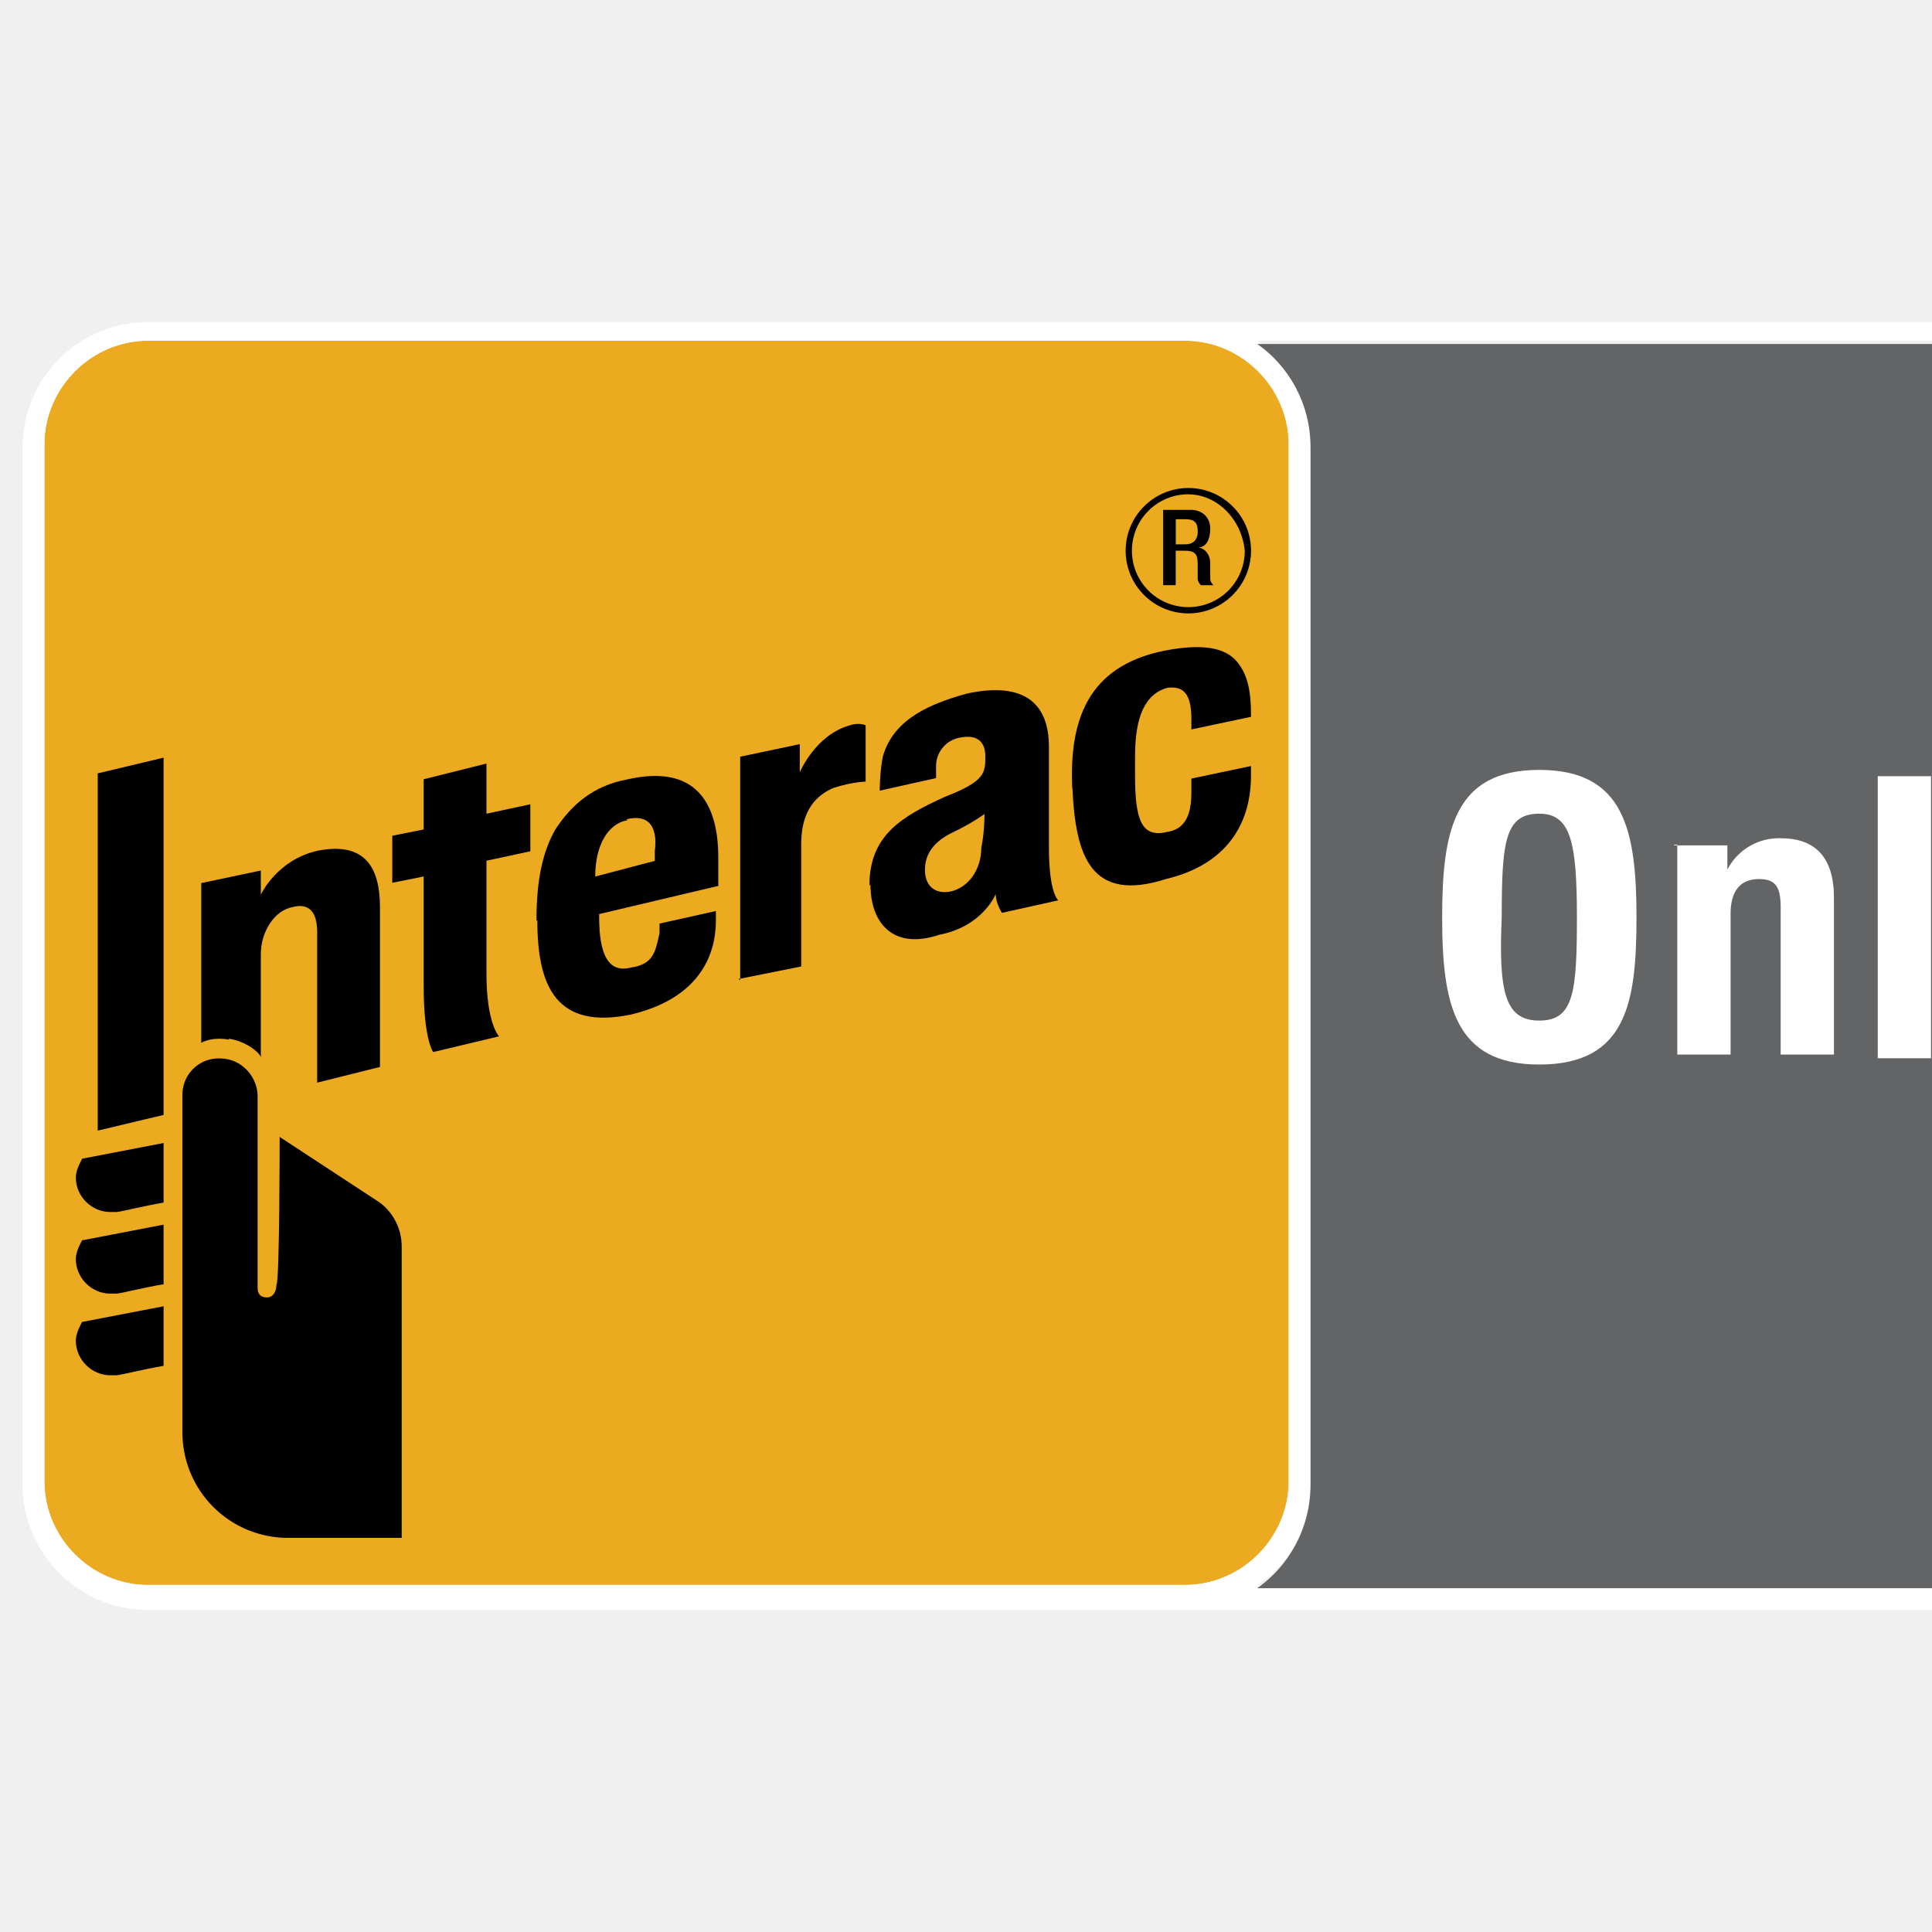
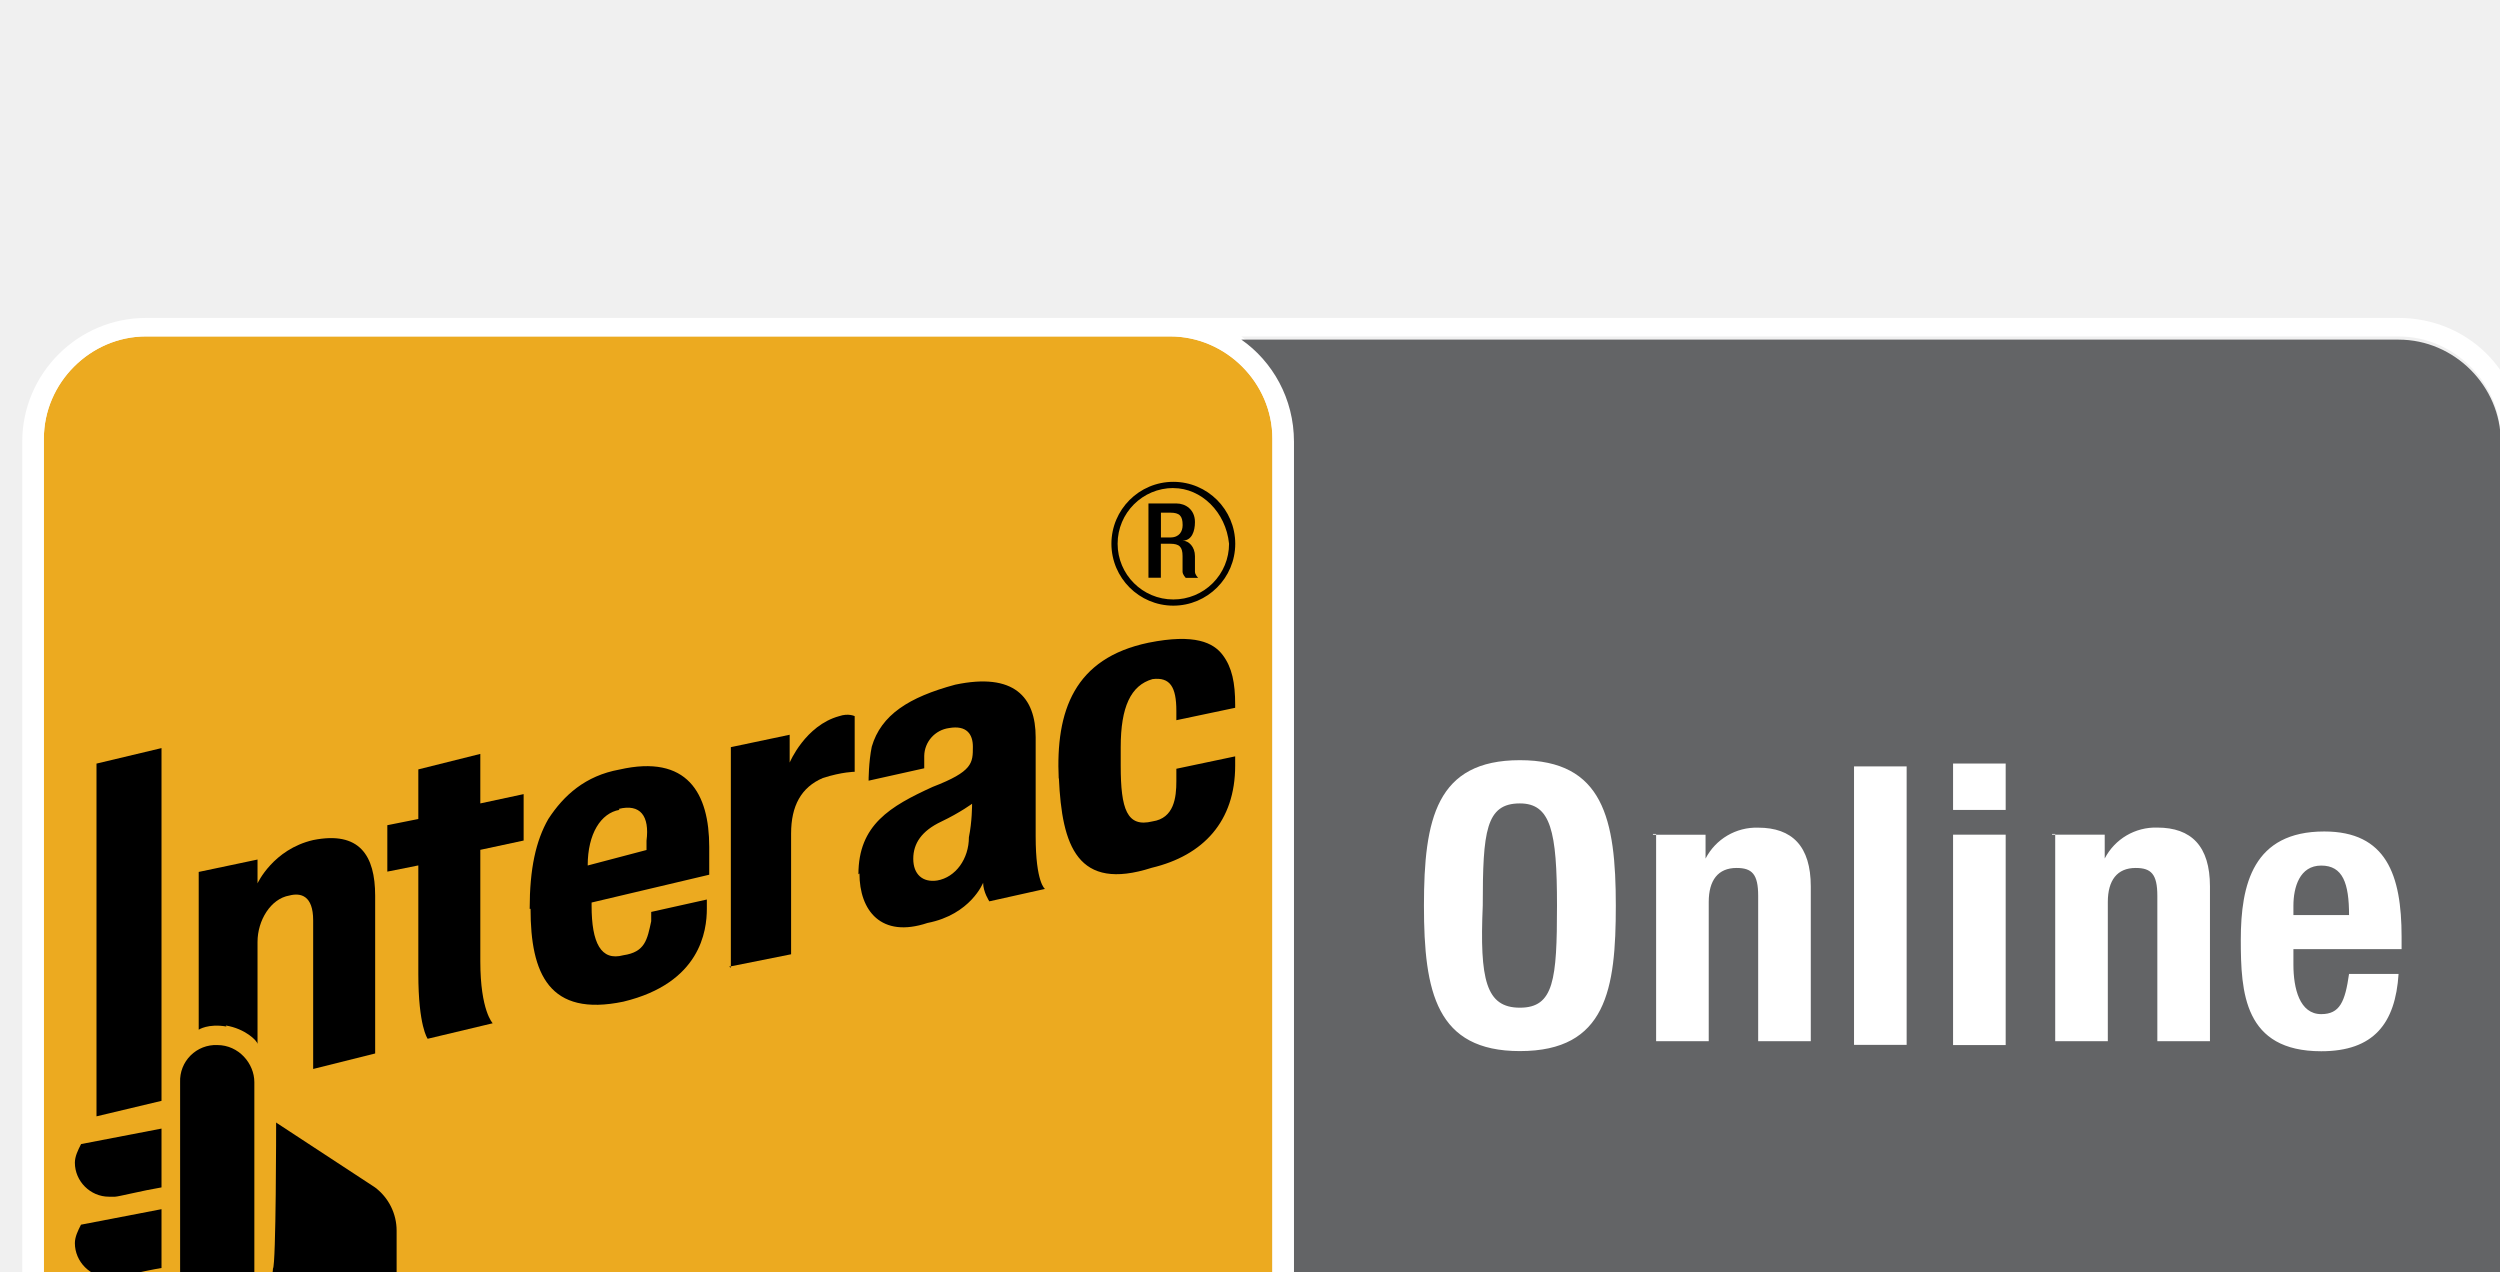
- <svg xmlns="http://www.w3.org/2000/svg" class="svg-icon" role="img" width="24" height="24">
+ <svg xmlns="http://www.w3.org/2000/svg" class="svg-icon" role="img" viewbox="0 0 24 24">
  <path fill-rule="evenodd" d="M16.008 18.403c0 .7-.584 1.285-1.285 1.285H1.837c-.7 0-1.285-.584-1.285-1.285V5.517c0-.7.584-1.285 1.285-1.285h12.886c.7 0 1.285.584 1.285 1.285v12.886z" fill="#ecaa20" />
  <path d="M30.178 4H1.837C.98 4 .28 4.7.28 5.557v12.886C.28 19.3.98 20 1.837 20h28.34a1.56 1.56 0 0 0 1.557-1.557V5.557c0-.895-.7-1.557-1.557-1.557zM1.837 19.69c-.7 0-1.285-.584-1.285-1.285V5.518c0-.7.584-1.285 1.285-1.285h12.886c.7 0 1.285.584 1.285 1.285v12.886c0 .7-.584 1.285-1.285 1.285H1.837zm29.625-1.285c0 .7-.584 1.285-1.285 1.285h-14.56c.428-.273.662-.74.662-1.285V5.518c0-.545-.273-1.012-.662-1.285h14.56c.7 0 1.285.584 1.285 1.285v12.886z" fill="#fff" />
  <path d="M16.28 5.558v12.886c0 .545-.273 1.012-.662 1.285h14.56c.7 0 1.285-.584 1.285-1.285V5.558c0-.7-.584-1.285-1.285-1.285h-14.56c.39.272.662.74.662 1.285z" fill="#636466" />
  <path d="M19.122 9.564c1.05 0 1.207.74 1.207 1.83 0 1.05-.117 1.83-1.207 1.83-1.05 0-1.207-.74-1.207-1.83s.156-1.83 1.207-1.83zm0 3.114c.428 0 .467-.35.467-1.285s-.078-1.285-.467-1.285c-.428 0-.467.35-.467 1.285-.04.934.04 1.285.467 1.285zm1.674-2.176h.662v.3a.72.72 0 0 1 .662-.389c.428 0 .662.234.662.74V13.1h-.662v-1.83c0-.273-.078-.35-.272-.35-.234 0-.35.156-.35.428V13.1h-.662v-2.608h-.04zm3.192-.86h-.662v3.504h.662V9.643zm.584-.036h.662v.584h-.662v-.584zm0 .895h.662v2.647h-.662v-2.647zm1.246 0h.662v.3a.72.72 0 0 1 .662-.389c.428 0 .662.234.662.74V13.1h-.662v-1.83c0-.273-.078-.35-.273-.35-.233 0-.35.156-.35.428V13.1h-.662v-2.608h-.04zm3.036 1.44v.195c0 .3.078.623.35.623.234 0 .3-.156.35-.506h.623c-.04.623-.312.973-.973.973-.973 0-1.012-.74-1.012-1.402 0-.7.156-1.363 1.05-1.363.78 0 .973.545.973 1.324v.156h-1.363zm.7-.428c0-.4-.078-.623-.35-.623s-.35.273-.35.506v.117h.7z" fill="#fff" />
  <g fill="#000">
    <path d="M2.85 12.915c-.234-.04-.35.04-.35.04V10.97l.74-.156v.3s.195-.428.7-.545c.584-.117.78.195.78.7v1.985l-.78.195v-1.87c0-.312-.156-.35-.3-.312-.234.04-.4.312-.4.584v1.285c0-.04-.156-.195-.4-.234zm6.345-.74V9.4l.74-.156v.35s.195-.467.623-.584c.117-.04.195 0 .195 0v.7s-.156 0-.4.078c-.273.117-.4.35-.4.7v1.518l-.78.156z" />
    <path d="M5.38 13.068s-.117-.156-.117-.818v-1.362l-.39.078v-.584l.39-.078V9.68l.78-.195v.623l.545-.117v.584l-.545.117v1.402c0 .623.156.78.156.78l-.818.195z" />
    <path d="M6.664 11.435c0-.506.078-.857.234-1.13.195-.3.467-.545.895-.623.856-.195 1.13.3 1.13.973v.35l-1.48.35v.04c0 .467.117.7.4.623.273-.04.3-.195.35-.428v-.117l.7-.156v.117c0 .273-.078.934-1.05 1.168-.934.195-1.168-.35-1.168-1.168zm1.13-1.246c-.234.04-.4.3-.4.7l.74-.195v-.117c.04-.312-.078-.467-.35-.4zm5.526-.39c-.04-.856.195-1.518 1.13-1.713.584-.117.817 0 .934.156s.156.35.156.623v.04l-.74.156v-.117c0-.3-.078-.428-.3-.4-.273.078-.4.35-.4.856v.234c0 .545.078.78.4.7.272-.04.3-.3.3-.506v-.156l.74-.156v.117c0 .7-.4 1.13-1.05 1.285-.934.3-1.13-.273-1.168-1.13zM10.8 11c0-.623.4-.856.934-1.1.506-.195.506-.3.506-.506 0-.156-.078-.273-.3-.234a.36.36 0 0 0-.312.35v.156l-.7.156s0-.234.04-.428c.117-.4.467-.623 1.05-.78.74-.156 1.012.156 1.012.662v1.246c0 .584.117.662.117.662l-.7.156s-.078-.117-.078-.234c0 0-.156.4-.7.506-.584.195-.856-.156-.856-.623zm1.44-.895s-.156.117-.4.233-.35.273-.35.467.117.3.3.273c.234-.04.4-.273.4-.545.04-.195.04-.4.04-.428z" />
    <path fill-rule="evenodd" d="M3.472 14.122l1.246.817a.68.68 0 0 1 .272.545v3.62h-1.4a1.31 1.31 0 0 1-1.324-1.324v-4.165a.45.45 0 0 1 .467-.467c.272 0 .467.234.467.467V16c0 .078.04.117.117.117s.117-.078.117-.156c.04-.04.04-1.83.04-1.83z" />
    <path d="M1.02 14.394c-.04.078-.078.156-.078.234 0 .234.195.428.428.428h.078c.04 0 .35-.078.584-.117v-.74l-1.013.195z" />
    <use href="#B3" />
    <use href="#B3" y="1.014" />
    <path d="M1.214 14.045V9.607l.818-.195v4.438l-.818.195zM14.762 7.62a.78.78 0 0 1-.779-.779.78.78 0 0 1 .779-.779.78.78 0 0 1 .779.779.78.78 0 0 1-.779.779zm0-1.48a.701.701 0 1 0 0 1.402.7.7 0 0 0 .701-.701c-.04-.4-.35-.7-.7-.7z" />
    <path d="M14.45 6.334h.35c.117 0 .234.078.234.234 0 .117-.04.234-.156.234.078 0 .156.078.156.195v.195c0 .04.04.078.04.078h-.156s-.04-.04-.04-.078v-.195c0-.117-.04-.156-.156-.156h-.117v.428h-.156v-.935zm.273.428c.117 0 .156-.078.156-.156 0-.117-.04-.156-.156-.156h-.117v.312h.117z" />
  </g>
  <defs>
    <path id="B3" d="M1.02 15.406c-.04.078-.078.156-.078.234 0 .234.195.43.428.43h.078c.04 0 .35-.078.584-.117v-.74l-1.013.195z" />
  </defs>
</svg>
